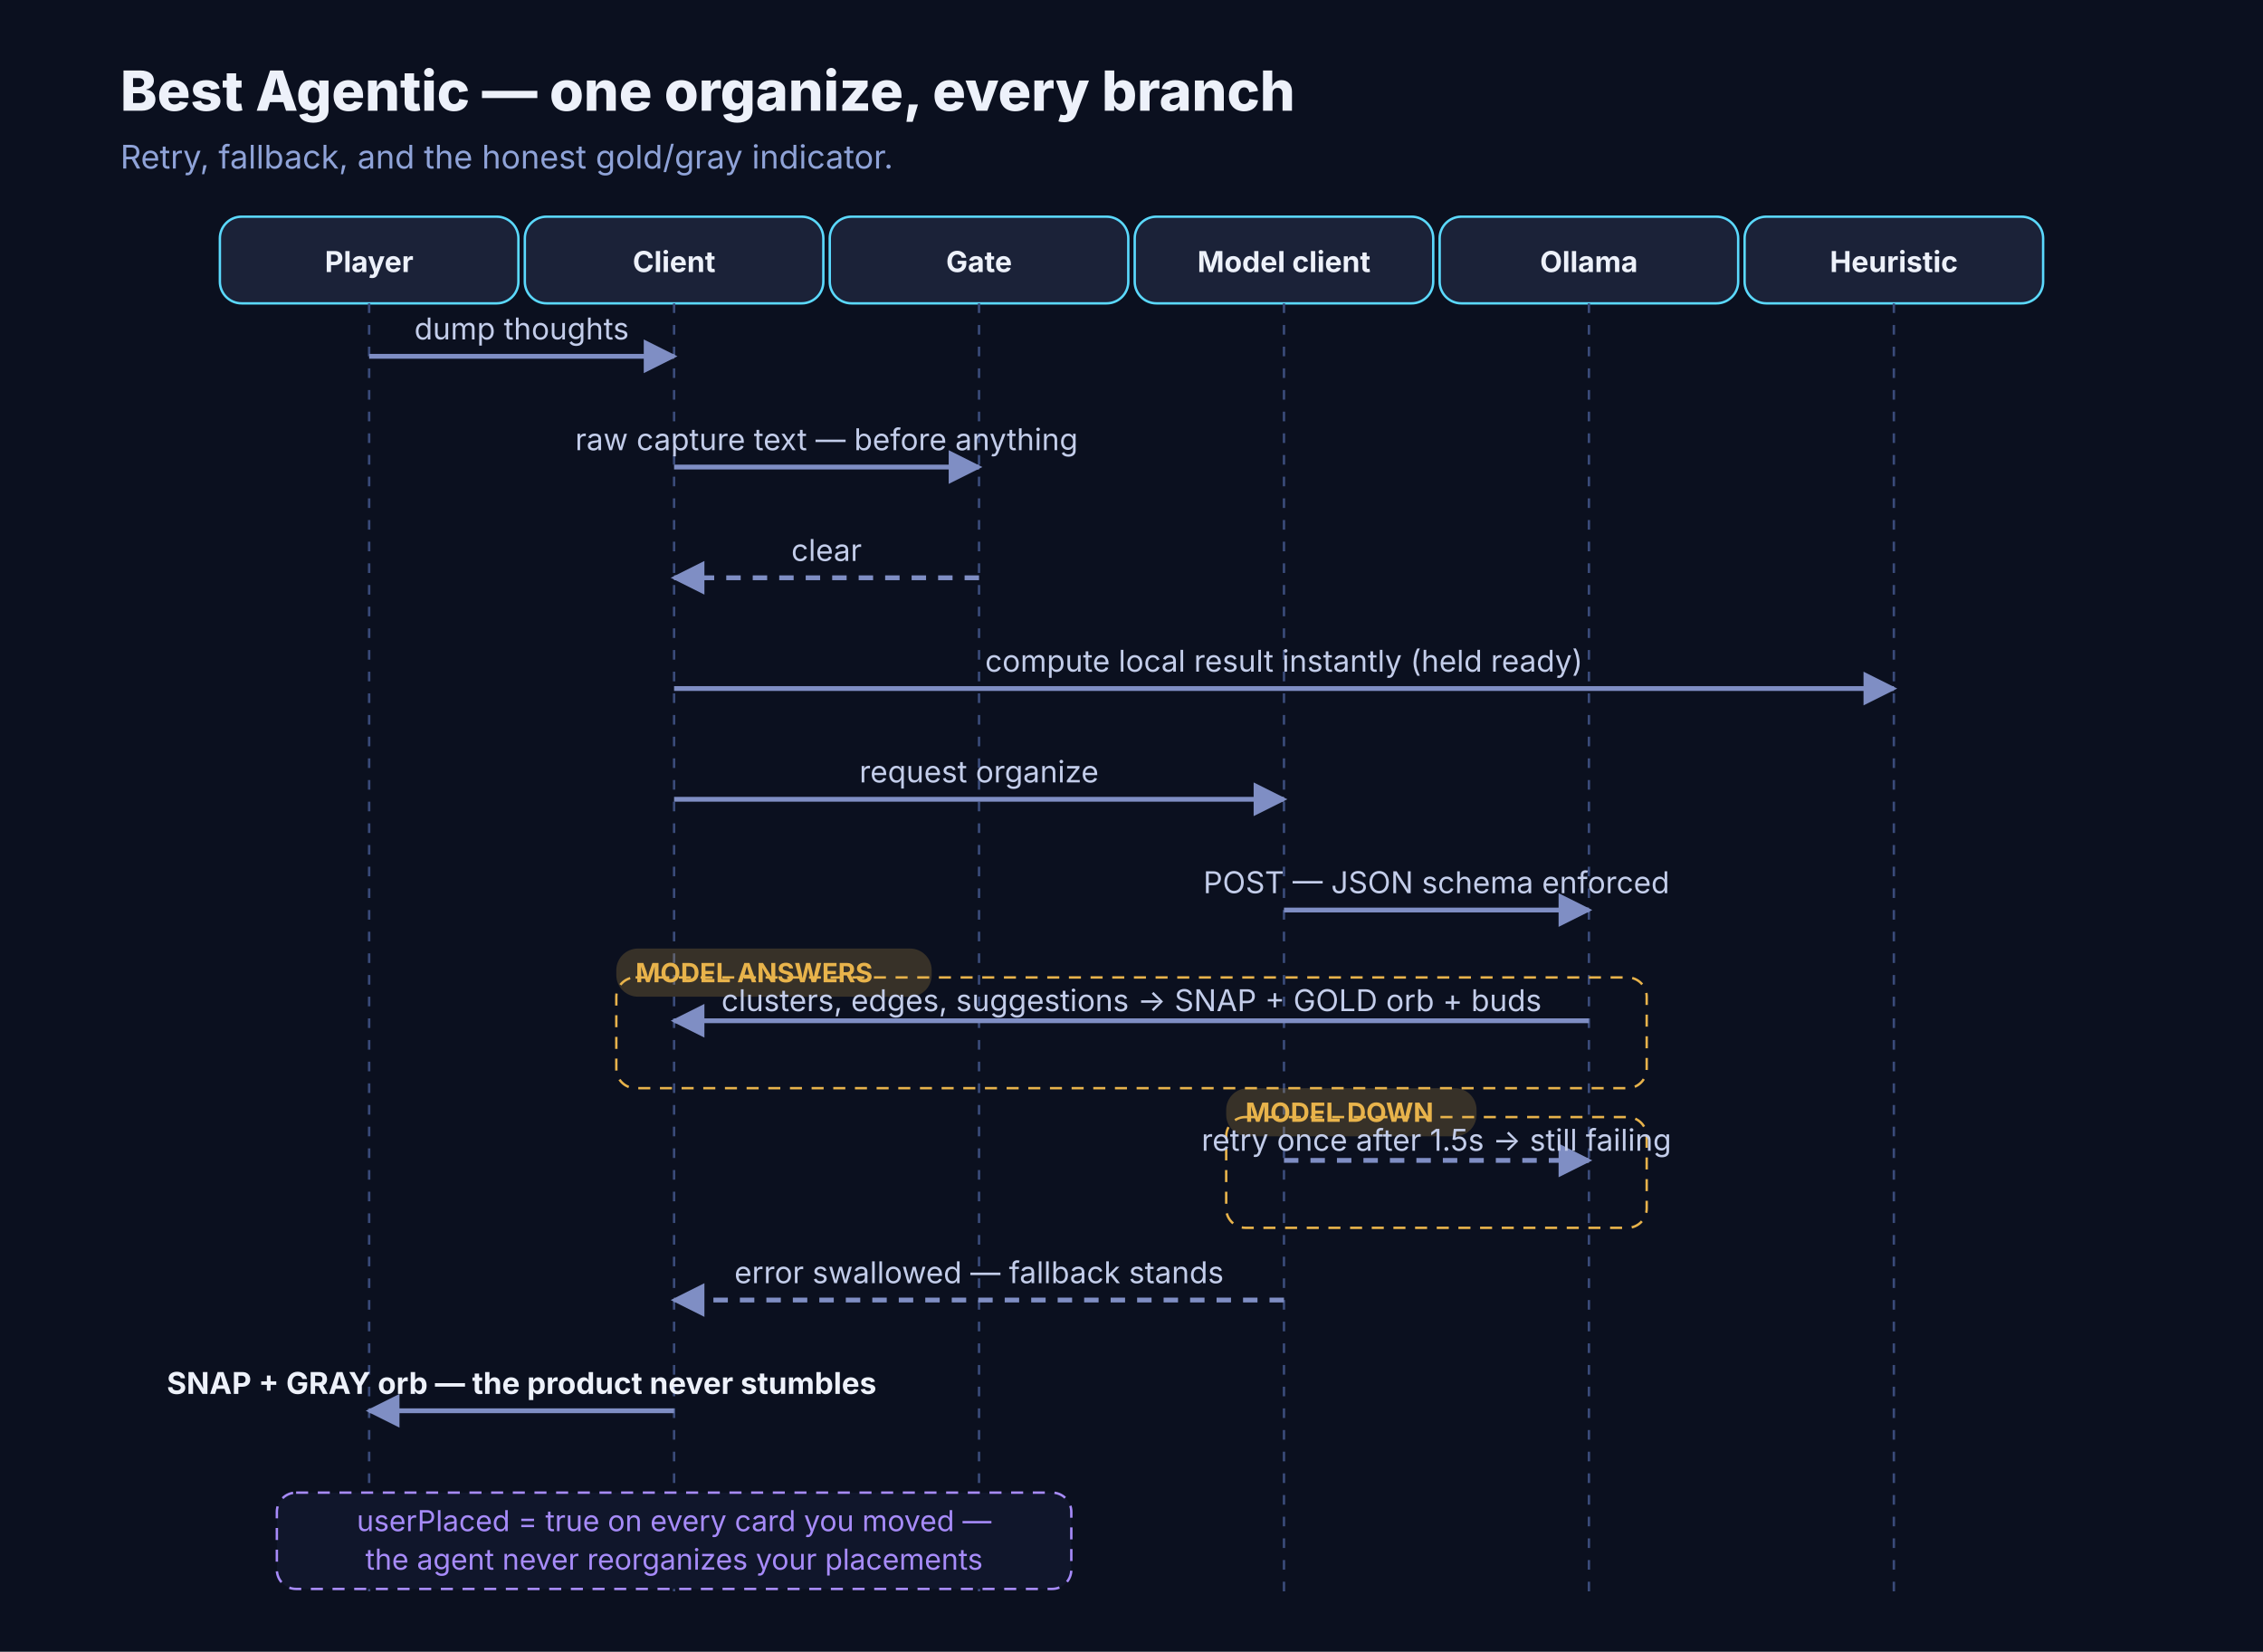
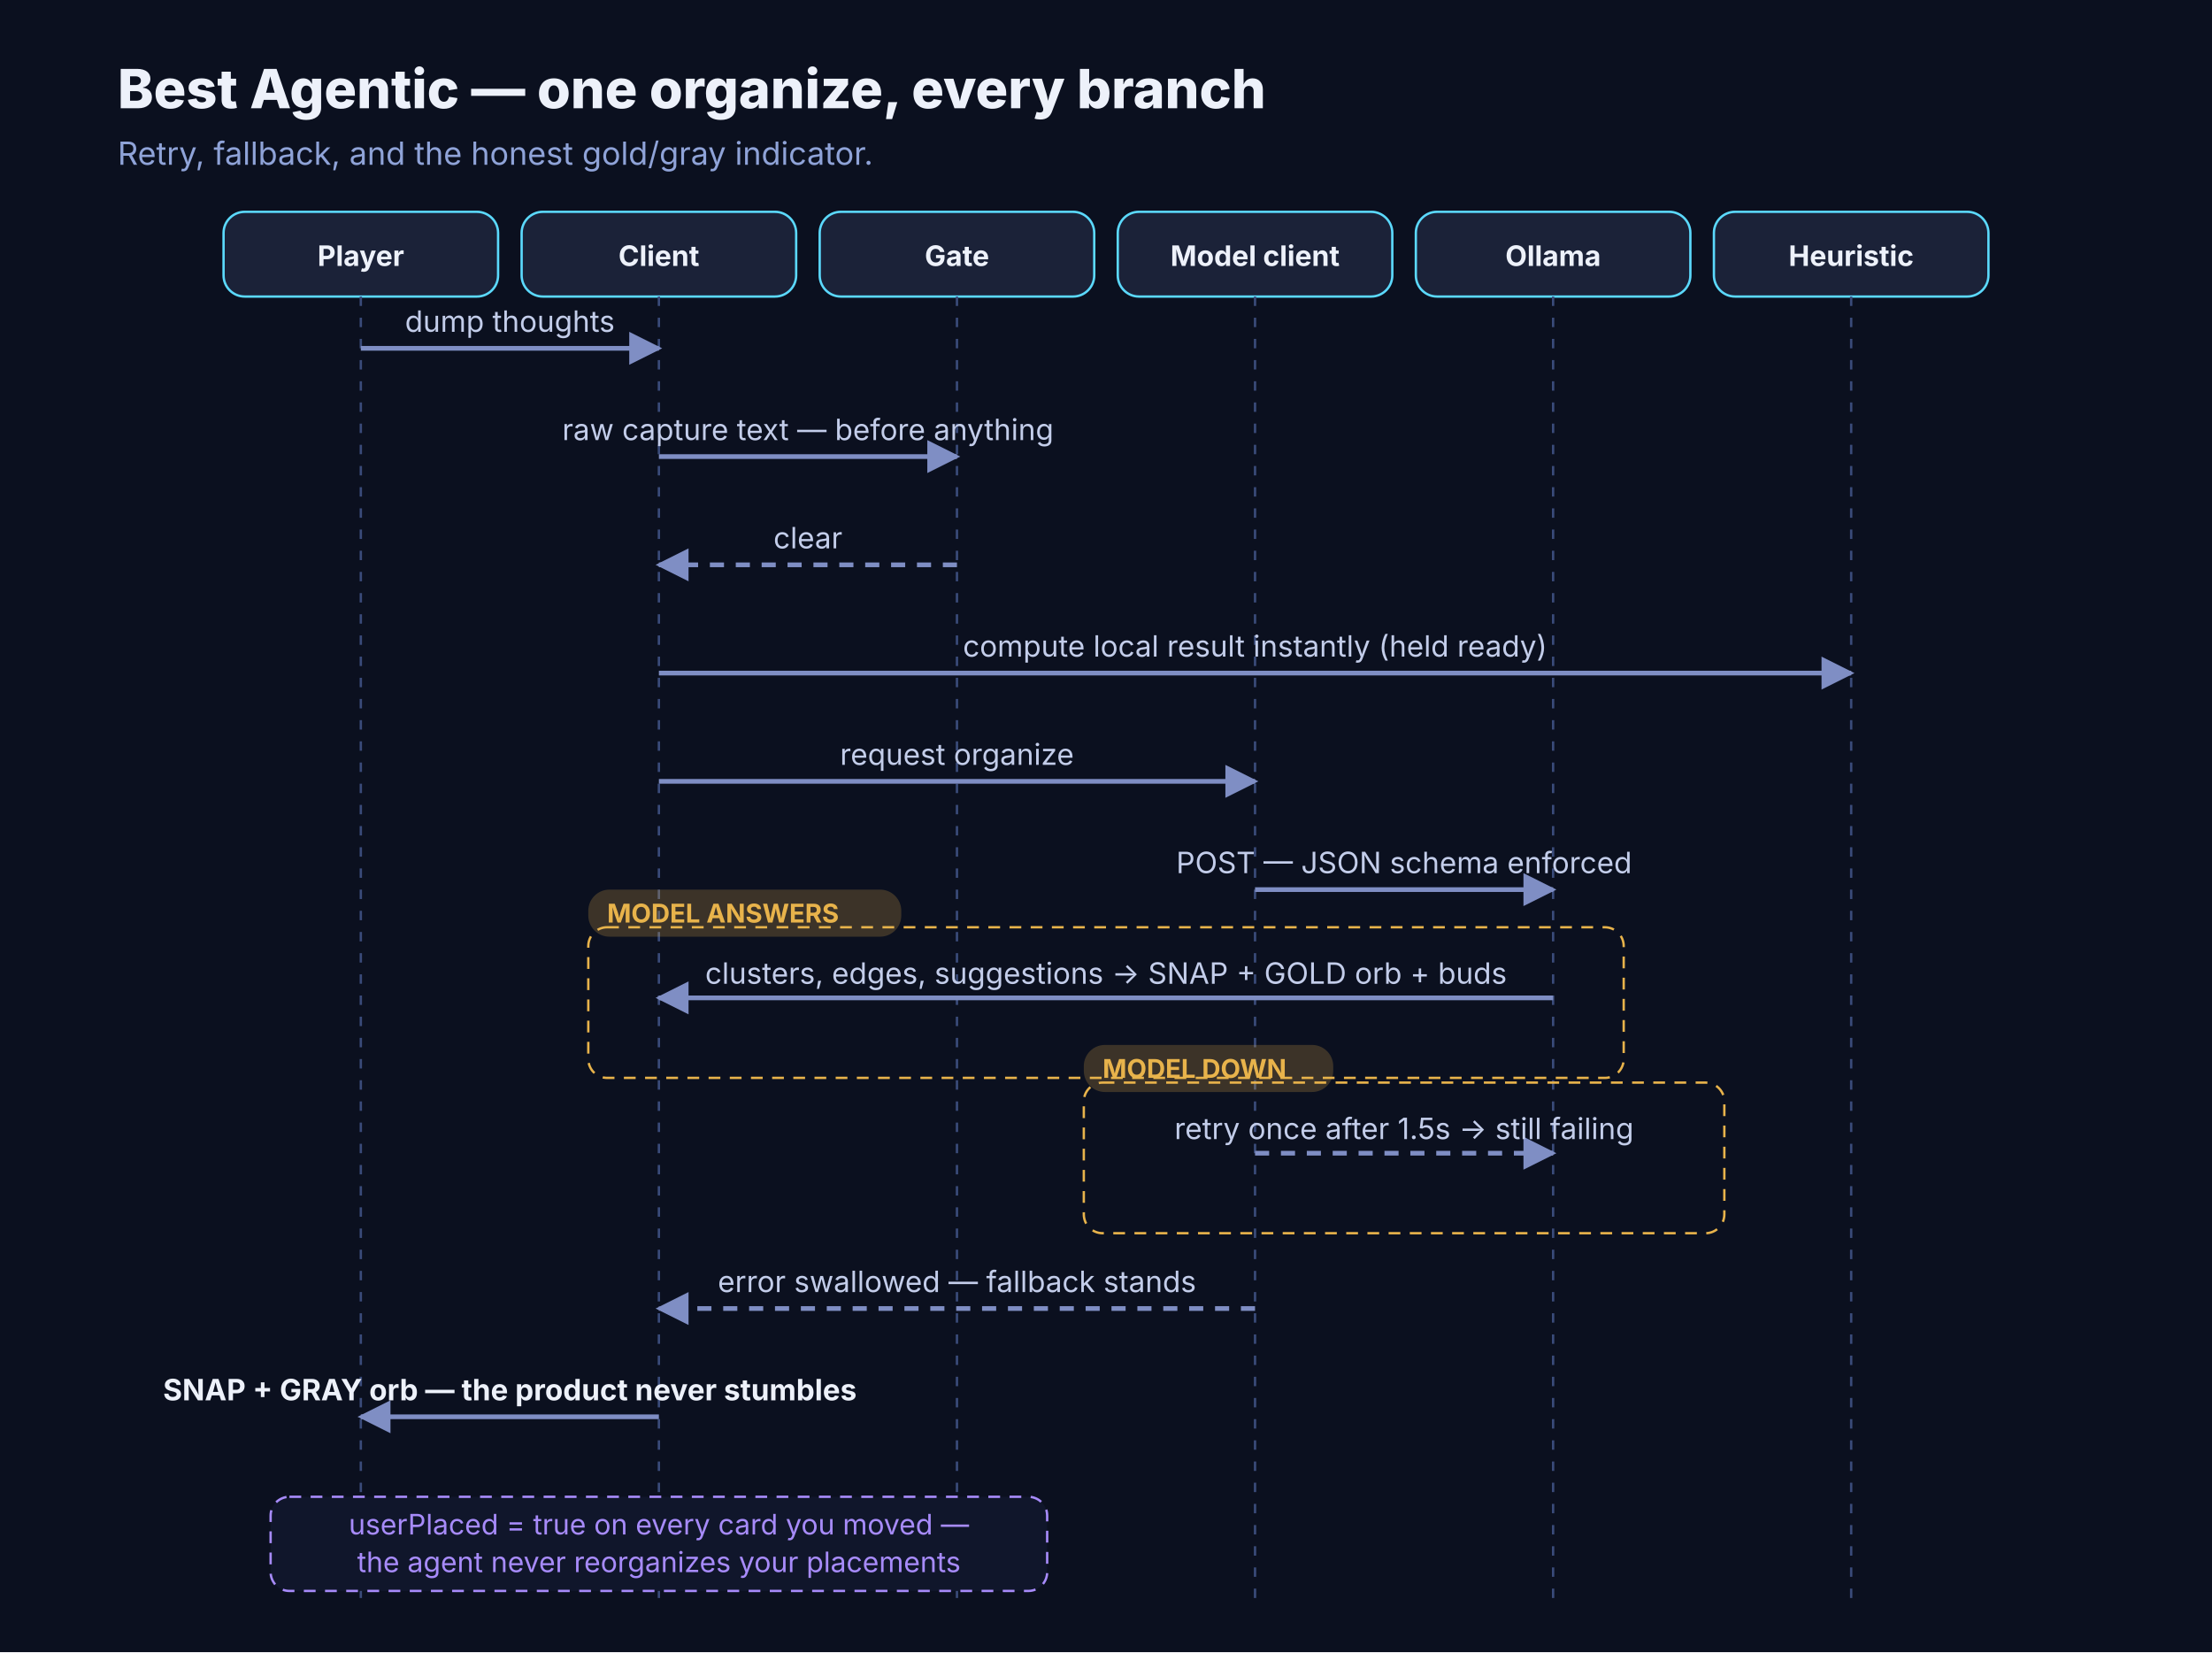
- <svg xmlns="http://www.w3.org/2000/svg" width="940" height="686" viewBox="0 0 940 686" font-family="Inter, system-ui, sans-serif">
+ <svg xmlns="http://www.w3.org/2000/svg" width="940" height="702" viewBox="0 0 940 702" font-family="Inter, system-ui, sans-serif">
  <defs>
    <marker id="arr" viewBox="0 0 10 10" refX="9" refY="5" markerWidth="7" markerHeight="7" orient="auto-start-reverse">
      <path d="M0,0 L10,5 L0,10 z" fill="#7f8ec4" />
    </marker>
  </defs>
-   <rect width="940" height="686" fill="#0b101f" />
+   <rect width="940" height="702" fill="#0b101f" />
  <text x="50" y="46" font-size="23" font-weight="800" fill="#EDF1FA">Best Agentic — one organize, every branch</text>
  <text x="50" y="70" font-size="13.5" fill="#8fa3d8">Retry, fallback, and the honest gold/gray indicator.</text>
-   <rect width="940" height="686" fill="#0b101f" />
+   <rect width="940" height="702" fill="#0b101f" />
  <text x="50" y="46" font-size="23" font-weight="800" fill="#EDF1FA">Best Agentic — one organize, every branch</text>
  <text x="50" y="70" font-size="13.5" fill="#8fa3d8">Retry, fallback, and the honest gold/gray indicator.</text>
-   <rect x="91.333" y="90" width="124" height="36" rx="9" fill="#1b2238" stroke="#5bd9fd" />
+   <rect x="95.0" y="90" width="116.667" height="36" rx="9" fill="#1b2238" stroke="#5bd9fd" />
  <text x="153.333" y="113" font-size="12" font-weight="700" fill="#EDF1FA" text-anchor="middle">Player</text>
-   <line x1="153.333" y1="126" x2="153.333" y2="666" stroke="#3a4b7a" stroke-dasharray="4 5" />
-   <rect x="218.0" y="90" width="124" height="36" rx="9" fill="#1b2238" stroke="#5bd9fd" />
+   <line x1="153.333" y1="126" x2="153.333" y2="682" stroke="#3a4b7a" stroke-dasharray="4 5" />
+   <rect x="221.667" y="90" width="116.667" height="36" rx="9" fill="#1b2238" stroke="#5bd9fd" />
  <text x="280.0" y="113" font-size="12" font-weight="700" fill="#EDF1FA" text-anchor="middle">Client</text>
-   <line x1="280.0" y1="126" x2="280.0" y2="666" stroke="#3a4b7a" stroke-dasharray="4 5" />
-   <rect x="344.667" y="90" width="124" height="36" rx="9" fill="#1b2238" stroke="#5bd9fd" />
+   <line x1="280.0" y1="126" x2="280.0" y2="682" stroke="#3a4b7a" stroke-dasharray="4 5" />
+   <rect x="348.333" y="90" width="116.667" height="36" rx="9" fill="#1b2238" stroke="#5bd9fd" />
  <text x="406.667" y="113" font-size="12" font-weight="700" fill="#EDF1FA" text-anchor="middle">Gate</text>
-   <line x1="406.667" y1="126" x2="406.667" y2="666" stroke="#3a4b7a" stroke-dasharray="4 5" />
-   <rect x="471.333" y="90" width="124" height="36" rx="9" fill="#1b2238" stroke="#5bd9fd" />
+   <line x1="406.667" y1="126" x2="406.667" y2="682" stroke="#3a4b7a" stroke-dasharray="4 5" />
+   <rect x="475" y="90" width="116.667" height="36" rx="9" fill="#1b2238" stroke="#5bd9fd" />
  <text x="533.333" y="113" font-size="12" font-weight="700" fill="#EDF1FA" text-anchor="middle">Model client</text>
-   <line x1="533.333" y1="126" x2="533.333" y2="666" stroke="#3a4b7a" stroke-dasharray="4 5" />
-   <rect x="598.0" y="90" width="124" height="36" rx="9" fill="#1b2238" stroke="#5bd9fd" />
+   <line x1="533.333" y1="126" x2="533.333" y2="682" stroke="#3a4b7a" stroke-dasharray="4 5" />
+   <rect x="601.667" y="90" width="116.667" height="36" rx="9" fill="#1b2238" stroke="#5bd9fd" />
  <text x="660.0" y="113" font-size="12" font-weight="700" fill="#EDF1FA" text-anchor="middle">Ollama</text>
-   <line x1="660.0" y1="126" x2="660.0" y2="666" stroke="#3a4b7a" stroke-dasharray="4 5" />
-   <rect x="724.667" y="90" width="124" height="36" rx="9" fill="#1b2238" stroke="#5bd9fd" />
+   <line x1="660.0" y1="126" x2="660.0" y2="682" stroke="#3a4b7a" stroke-dasharray="4 5" />
+   <rect x="728.333" y="90" width="116.667" height="36" rx="9" fill="#1b2238" stroke="#5bd9fd" />
  <text x="786.667" y="113" font-size="12" font-weight="700" fill="#EDF1FA" text-anchor="middle">Heuristic</text>
-   <line x1="786.667" y1="126" x2="786.667" y2="666" stroke="#3a4b7a" stroke-dasharray="4 5" />
+   <line x1="786.667" y1="126" x2="786.667" y2="682" stroke="#3a4b7a" stroke-dasharray="4 5" />
  <line x1="153.333" y1="148" x2="280.0" y2="148" stroke="#7f8ec4" stroke-width="2" marker-end="url(#arr)" />
  <text x="216.667" y="141" font-size="12.5" fill="#c3cdea" text-anchor="middle">dump thoughts</text>
  <line x1="280.0" y1="194" x2="406.667" y2="194" stroke="#7f8ec4" stroke-width="2" marker-end="url(#arr)" />
  <text x="343.333" y="187" font-size="12.5" fill="#c3cdea" text-anchor="middle">raw capture text — before anything</text>
  <line x1="406.667" y1="240" x2="280.0" y2="240" stroke="#7f8ec4" stroke-width="2" stroke-dasharray="6 5" marker-end="url(#arr)" />
  <text x="343.333" y="233" font-size="12.5" fill="#c3cdea" text-anchor="middle">clear</text>
  <line x1="280.0" y1="286" x2="786.667" y2="286" stroke="#7f8ec4" stroke-width="2" marker-end="url(#arr)" />
  <text x="533.333" y="279" font-size="12.5" fill="#c3cdea" text-anchor="middle">compute local result instantly (held ready)</text>
  <line x1="280.0" y1="332" x2="533.333" y2="332" stroke="#7f8ec4" stroke-width="2" marker-end="url(#arr)" />
  <text x="406.667" y="325" font-size="12.5" fill="#c3cdea" text-anchor="middle">request organize</text>
  <line x1="533.333" y1="378" x2="660.0" y2="378" stroke="#7f8ec4" stroke-width="2" marker-end="url(#arr)" />
  <text x="596.667" y="371" font-size="12.5" fill="#c3cdea" text-anchor="middle">POST — JSON schema enforced</text>
-   <rect x="256.0" y="406" width="428.0" height="46" rx="8" fill="none" stroke="#e8b34b" stroke-dasharray="5 4" />
-   <rect x="256.0" y="394" width="131" height="20" rx="9" fill="#e8b34b" opacity="0.2" />
-   <text x="264.0" y="408" font-size="11" font-weight="700" fill="#e8b34b">MODEL ANSWERS</text>
+   <rect x="250.0" y="394" width="440.0" height="64" rx="8" fill="none" stroke="#e8b34b" stroke-dasharray="5 4" />
+   <rect x="250.0" y="378" width="133" height="20" rx="9" fill="#e8b34b" opacity="0.22" />
+   <text x="258.0" y="392" font-size="11" font-weight="700" fill="#e8b34b">MODEL ANSWERS</text>
  <line x1="660.0" y1="424" x2="280.0" y2="424" stroke="#7f8ec4" stroke-width="2" marker-end="url(#arr)" />
-   <text x="470.0" y="420" font-size="12.5" fill="#c3cdea" text-anchor="middle">clusters, edges, suggestions → SNAP + GOLD orb + buds</text>
-   <rect x="509.333" y="464" width="174.667" height="46" rx="8" fill="none" stroke="#e8b34b" stroke-dasharray="5 4" />
-   <rect x="509.333" y="452" width="104" height="20" rx="9" fill="#e8b34b" opacity="0.2" />
-   <text x="517.333" y="466" font-size="11" font-weight="700" fill="#e8b34b">MODEL DOWN</text>
-   <line x1="533.333" y1="482" x2="660.0" y2="482" stroke="#7f8ec4" stroke-width="2" stroke-dasharray="6 5" marker-end="url(#arr)" />
-   <text x="596.667" y="478" font-size="12.5" fill="#c3cdea" text-anchor="middle">retry once after 1.5s → still failing</text>
-   <line x1="533.333" y1="540" x2="280.0" y2="540" stroke="#7f8ec4" stroke-width="2" stroke-dasharray="6 5" marker-end="url(#arr)" />
-   <text x="406.667" y="533" font-size="12.5" fill="#c3cdea" text-anchor="middle">error swallowed — fallback stands</text>
-   <line x1="280.0" y1="586" x2="153.333" y2="586" stroke="#7f8ec4" stroke-width="2" marker-end="url(#arr)" />
-   <text x="216.667" y="579" font-size="12.5" font-weight="700" fill="#EDF1FA" text-anchor="middle">SNAP + GRAY orb — the product never stumbles</text>
-   <rect x="115.0" y="620" width="330" height="40" rx="8" fill="#10162b" stroke="#a78bfa" stroke-dasharray="5 4" />
-   <text x="280.0" y="636" font-size="12" fill="#a78bfa" text-anchor="middle">userPlaced = true on every card you moved —</text>
-   <text x="280.0" y="652" font-size="12" fill="#a78bfa" text-anchor="middle">the agent never reorganizes your placements</text>
+   <text x="470.0" y="418" font-size="12.5" fill="#c3cdea" text-anchor="middle">clusters, edges, suggestions → SNAP + GOLD orb + buds</text>
+   <rect x="460.567" y="460" width="272.2" height="64" rx="8" fill="none" stroke="#e8b34b" stroke-dasharray="5 4" />
+   <rect x="460.567" y="444" width="106" height="20" rx="9" fill="#e8b34b" opacity="0.22" />
+   <text x="468.567" y="458" font-size="11" font-weight="700" fill="#e8b34b">MODEL DOWN</text>
+   <line x1="533.333" y1="490" x2="660.0" y2="490" stroke="#7f8ec4" stroke-width="2" stroke-dasharray="6 5" marker-end="url(#arr)" />
+   <text x="596.667" y="484" font-size="12.5" fill="#c3cdea" text-anchor="middle">retry once after 1.5s → still failing</text>
+   <line x1="533.333" y1="556" x2="280.0" y2="556" stroke="#7f8ec4" stroke-width="2" stroke-dasharray="6 5" marker-end="url(#arr)" />
+   <text x="406.667" y="549" font-size="12.5" fill="#c3cdea" text-anchor="middle">error swallowed — fallback stands</text>
+   <line x1="280.0" y1="602" x2="153.333" y2="602" stroke="#7f8ec4" stroke-width="2" marker-end="url(#arr)" />
+   <text x="216.667" y="595" font-size="12.5" font-weight="700" fill="#EDF1FA" text-anchor="middle">SNAP + GRAY orb — the product never stumbles</text>
+   <rect x="115.0" y="636" width="330" height="40" rx="8" fill="#10162b" stroke="#a78bfa" stroke-dasharray="5 4" />
+   <text x="280.0" y="652" font-size="12" fill="#a78bfa" text-anchor="middle">userPlaced = true on every card you moved —</text>
+   <text x="280.0" y="668" font-size="12" fill="#a78bfa" text-anchor="middle">the agent never reorganizes your placements</text>
</svg>
